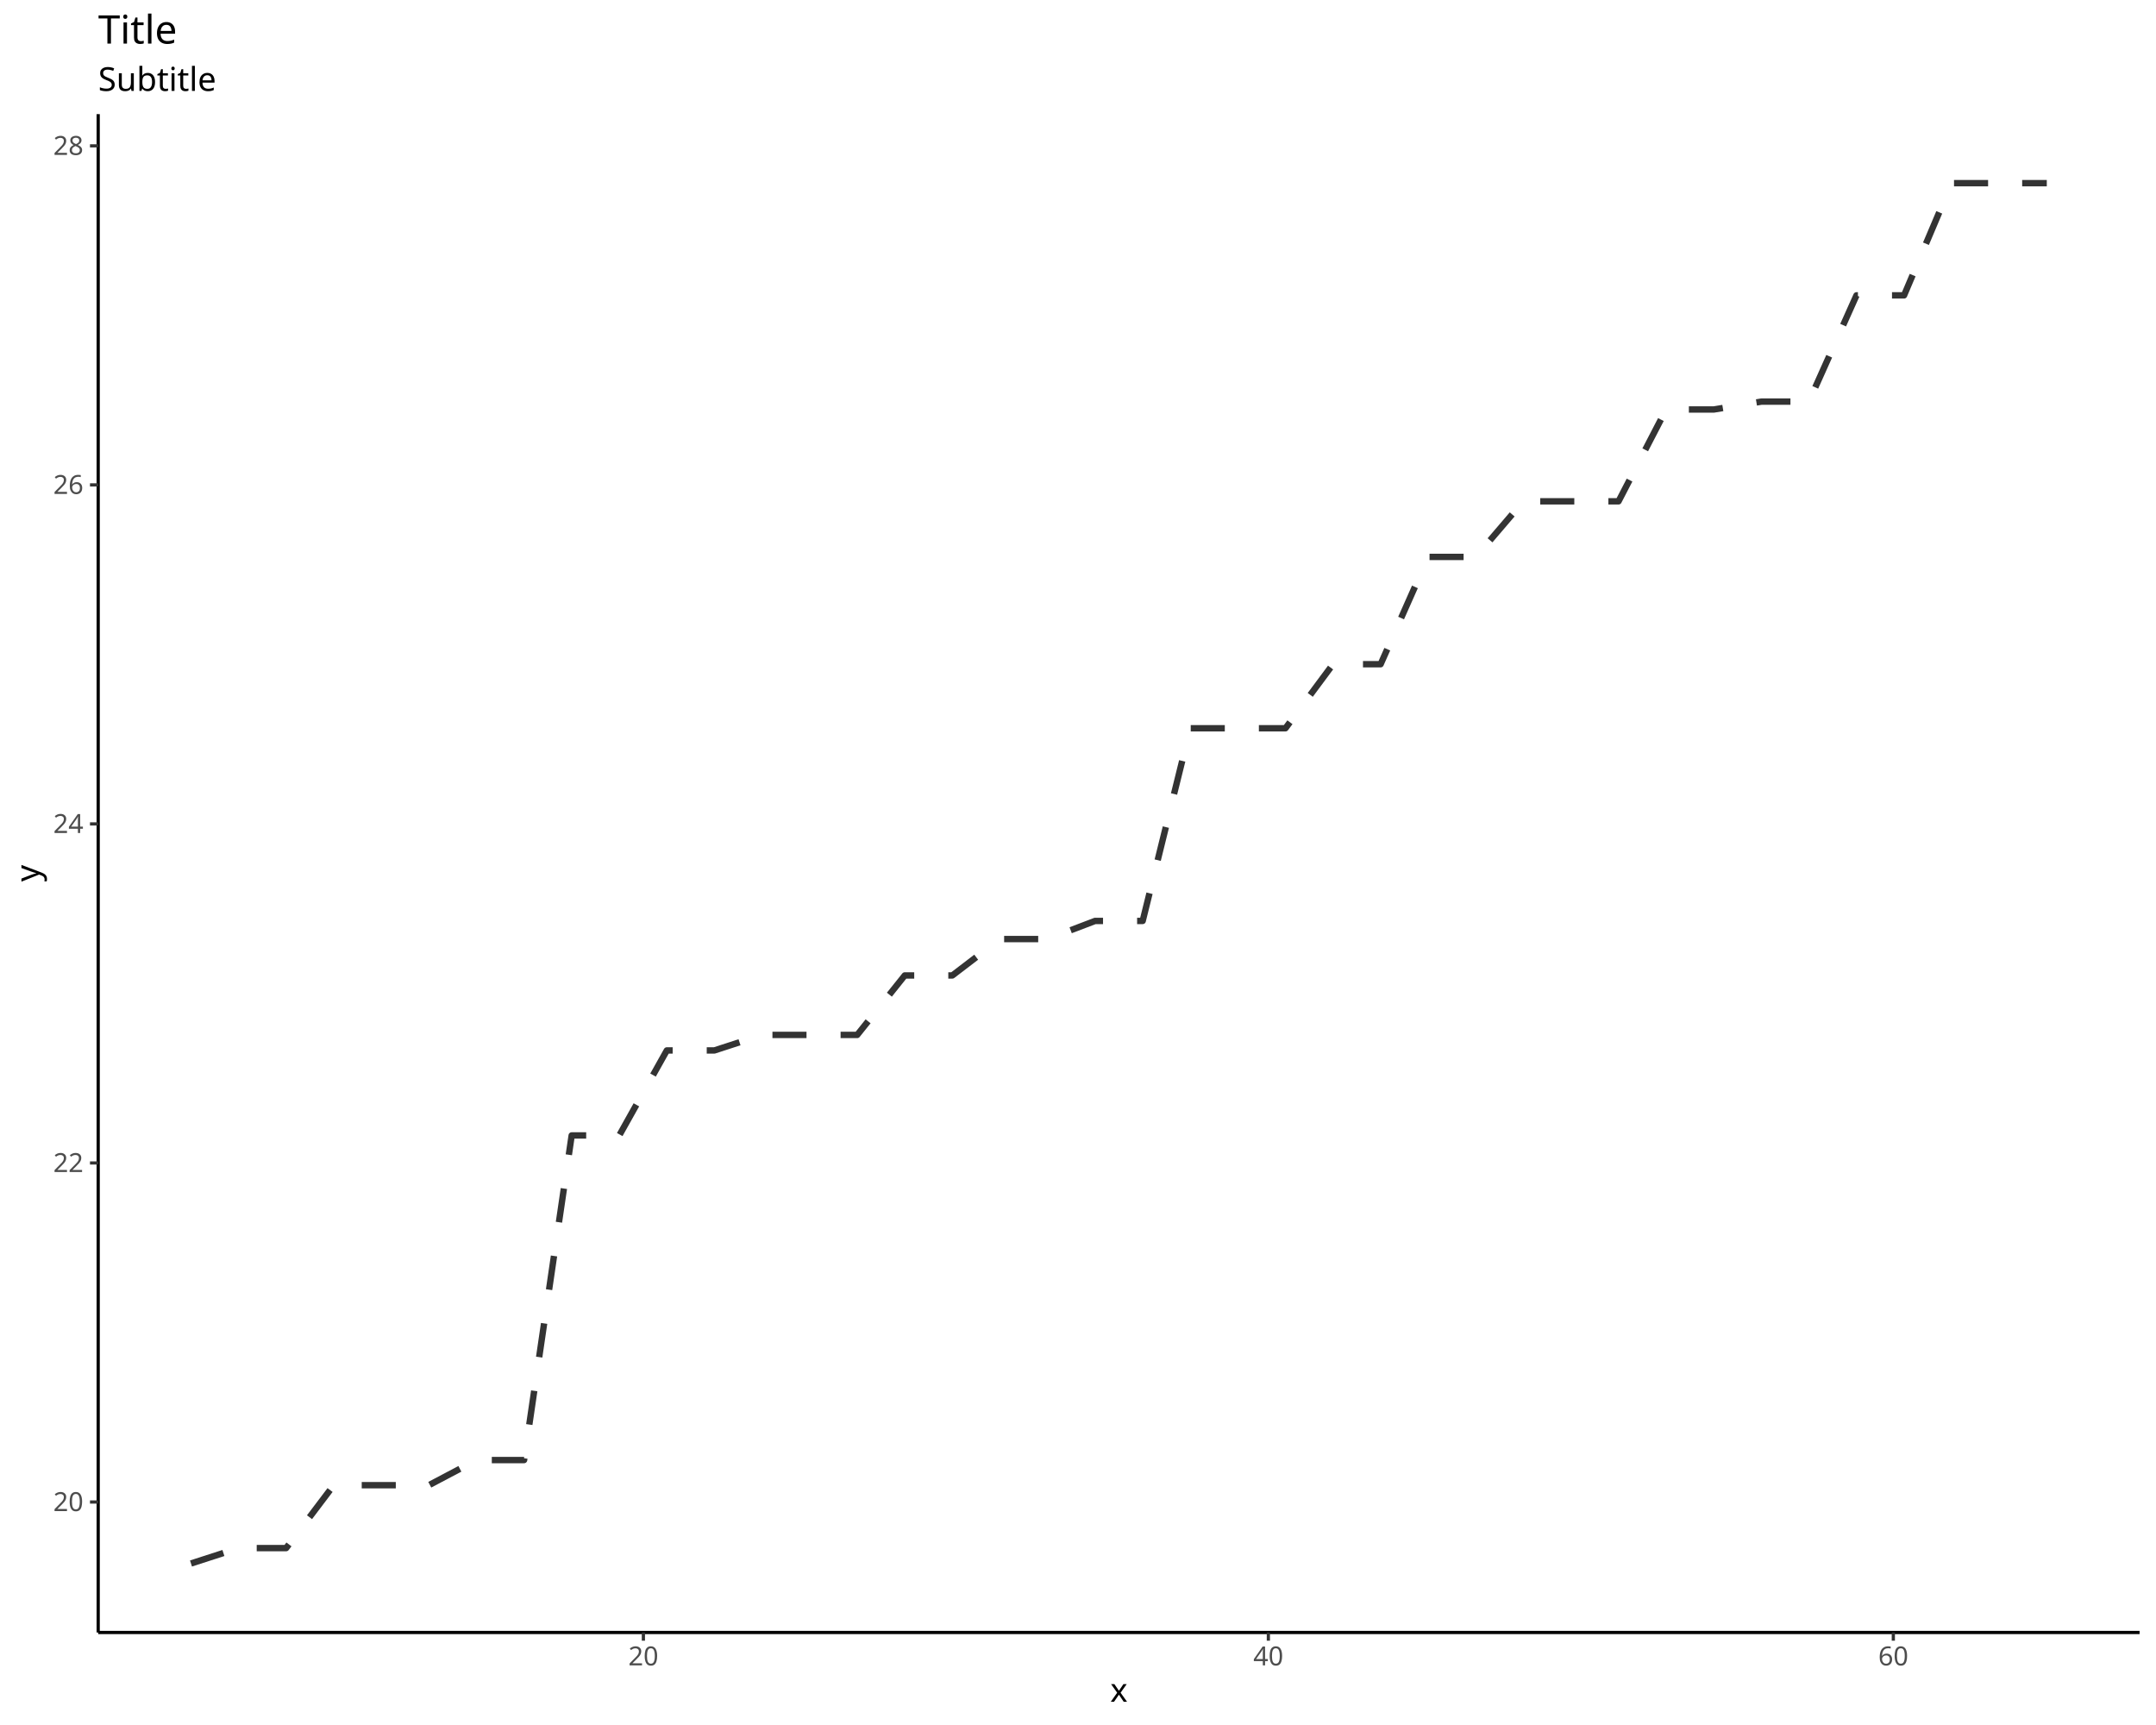
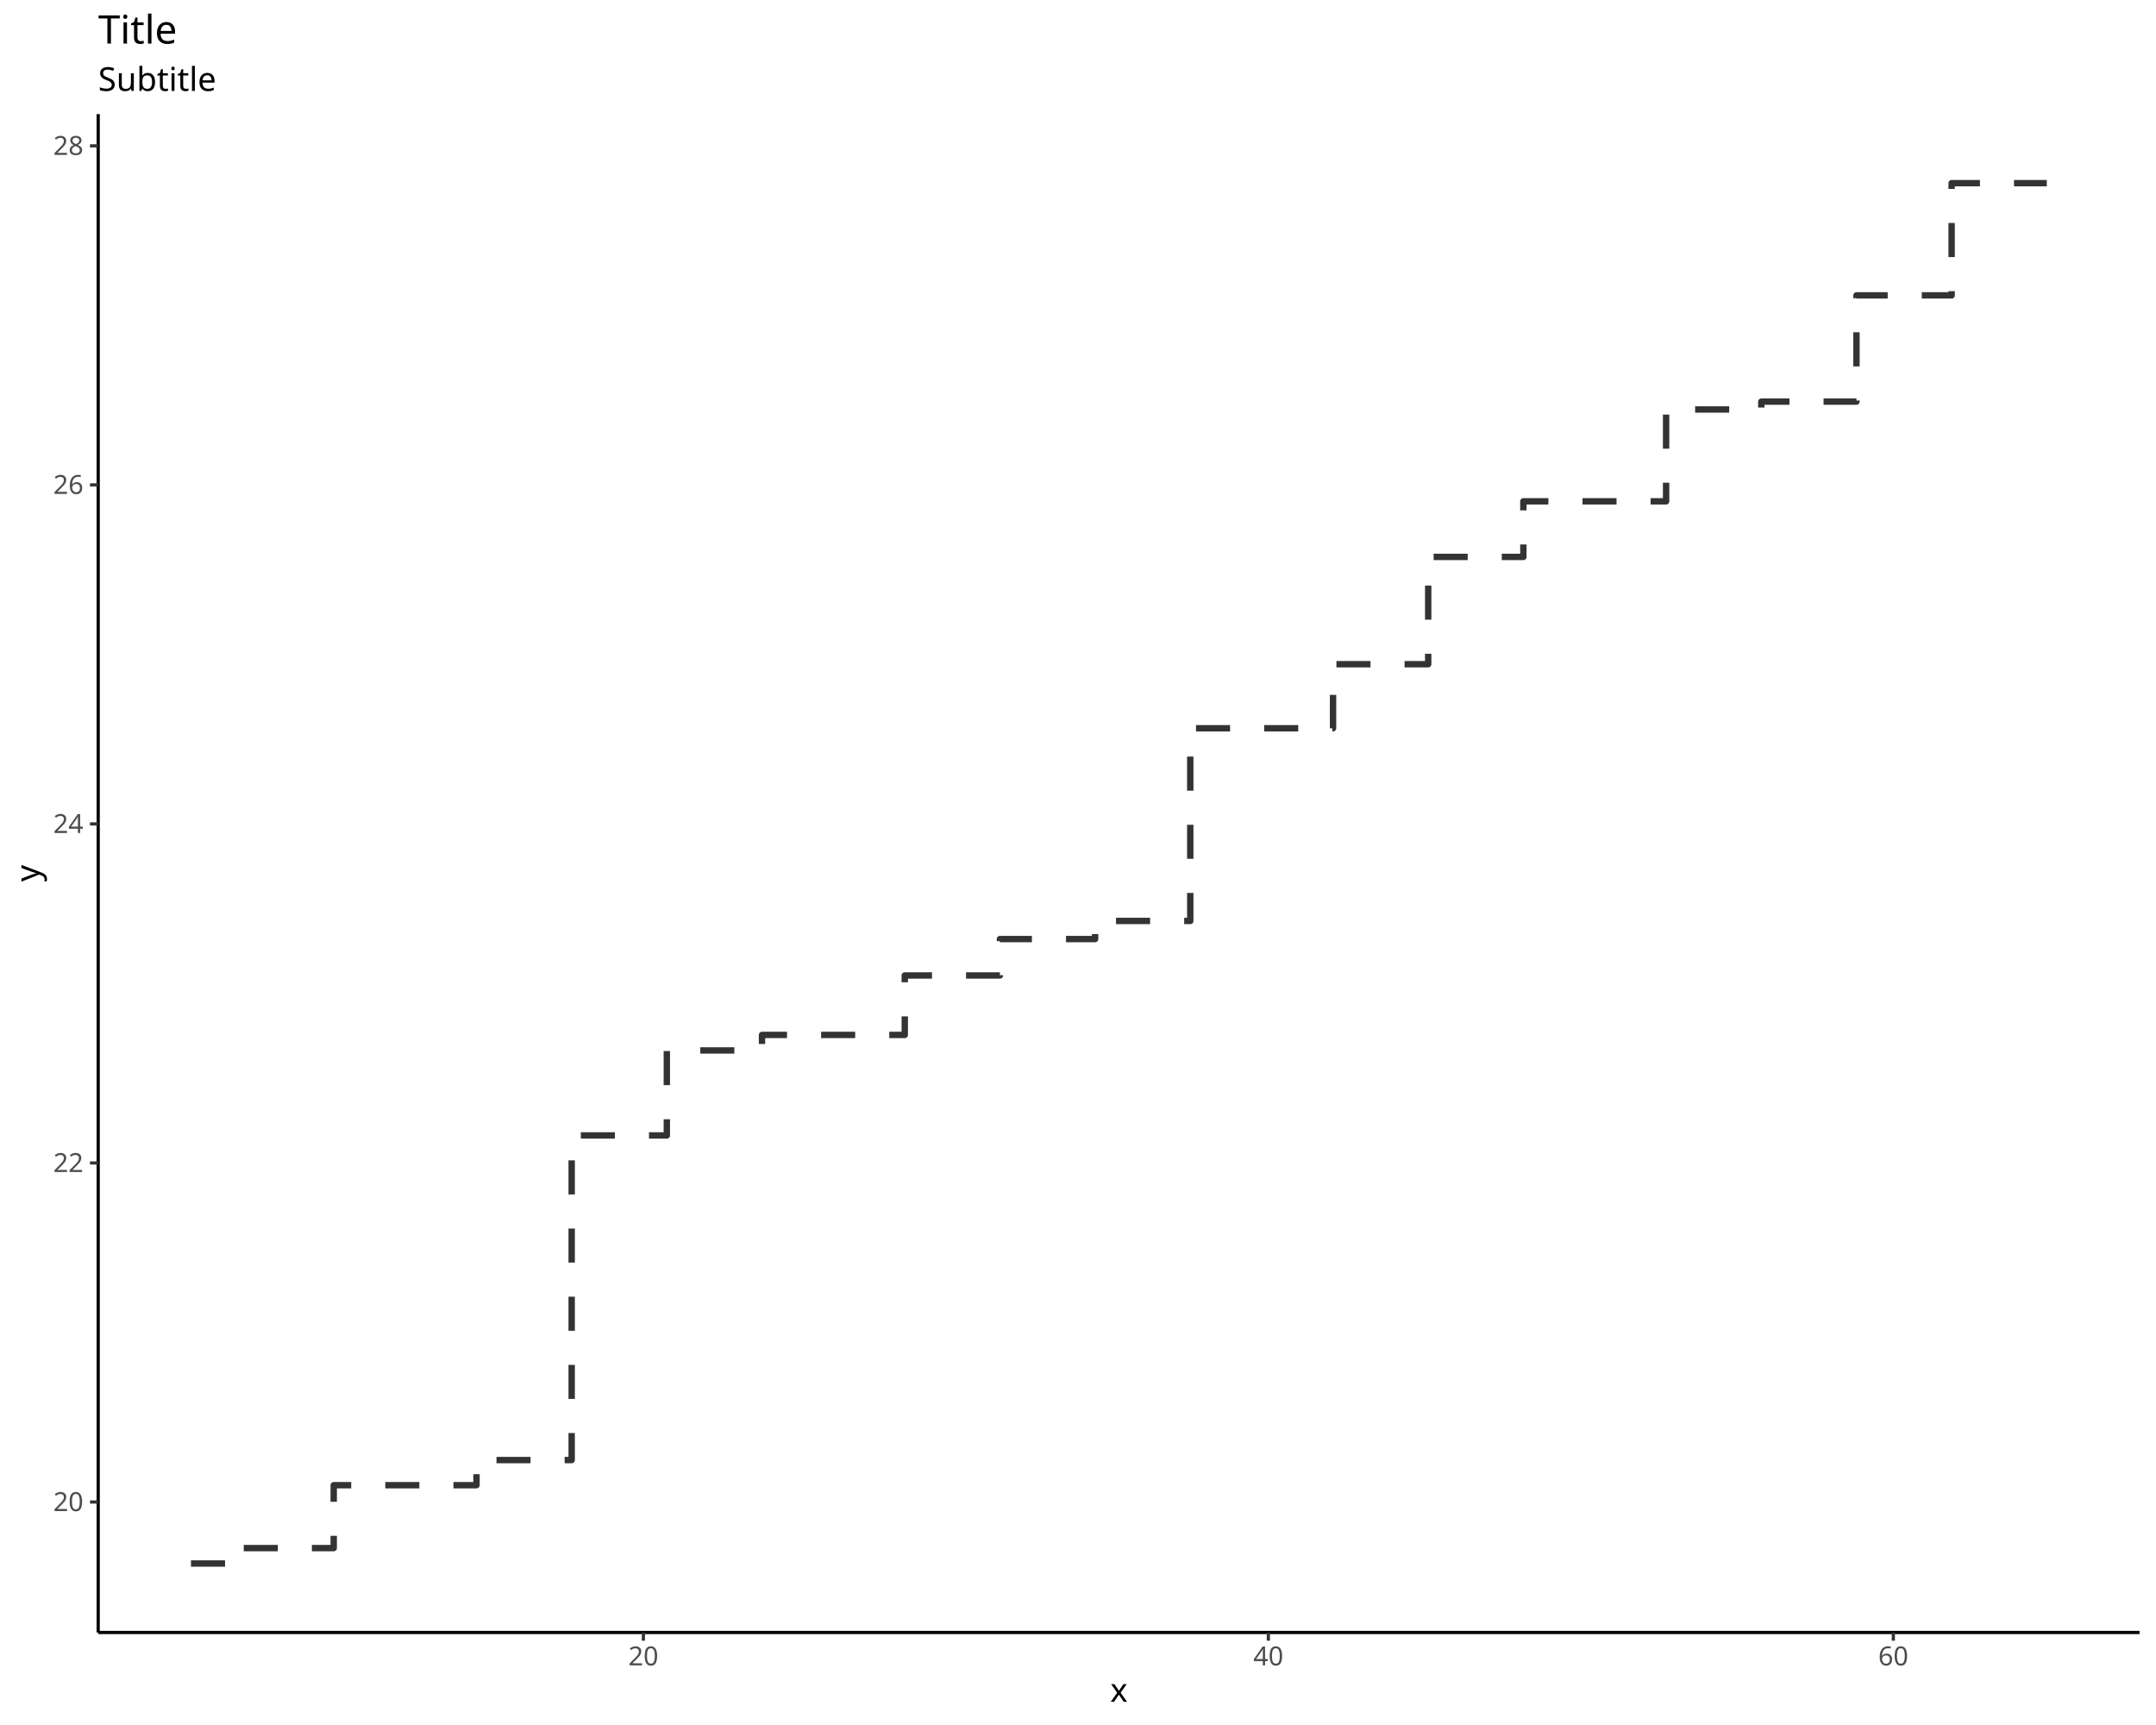
<svg xmlns="http://www.w3.org/2000/svg" class="svglite" data-engine-version="2.0" width="720.00pt" height="576.00pt" viewBox="0 0 720.00 576.00">
  <defs>
    <style type="text/css">
    .svglite line, .svglite polyline, .svglite polygon, .svglite path, .svglite rect, .svglite circle {
      fill: none;
      stroke: #000000;
      stroke-linecap: round;
      stroke-linejoin: round;
      stroke-miterlimit: 10.00;
    }
  </style>
  </defs>
  <rect width="100%" height="100%" style="stroke: none; fill: #FFFFFF;" />
  <defs>
    <clipPath id="cpMC4wMHw3MjAuMDB8MC4wMHw1NzYuMDA=">
      <rect x="0.00" y="0.00" width="720.00" height="576.00" />
    </clipPath>
  </defs>
  <g clip-path="url(#cpMC4wMHw3MjAuMDB8MC4wMHw1NzYuMDA=)">
    <rect x="0.00" y="0.00" width="720.00" height="576.00" style="stroke-width: 1.07; stroke: #FFFFFF; fill: #FFFFFF;" />
  </g>
  <defs>
    <clipPath id="cpMzIuNzl8NzE0LjUyfDM4LjEyfDU0NS4xMQ==">
      <rect x="32.79" y="38.12" width="681.73" height="507.00" />
    </clipPath>
  </defs>
  <g clip-path="url(#cpMzIuNzl8NzE0LjUyfDM4LjEyfDU0NS4xMQ==)">
    <rect x="32.79" y="38.12" width="681.73" height="507.00" style="stroke-width: 1.07; stroke: none; fill: #FFFFFF;" />
-     <polyline points="63.78,522.07 79.67,516.93 95.56,516.93 111.45,495.92 127.35,495.92 143.24,495.92 159.13,487.53 175.02,487.53 190.91,379.14 206.80,379.14 222.69,350.75 238.58,350.75 254.47,345.58 270.37,345.58 286.26,345.58 302.15,325.71 318.04,325.71 333.93,313.56 349.82,313.56 365.71,307.51 381.60,307.51 397.49,243.18 413.38,243.18 429.28,243.18 445.17,221.79 461.06,221.79 476.95,185.97 492.84,185.97 508.73,167.40 524.62,167.40 540.51,167.40 556.40,136.74 572.30,136.74 588.19,134.11 604.08,134.11 619.97,98.63 635.86,98.63 651.75,61.16 667.64,61.16 683.53,61.16 " style="stroke-width: 2.13; stroke: #000000; stroke-opacity: 0.80; stroke-dasharray: 11.38,11.38; stroke-linecap: butt;" />
+     <polyline points="63.78,522.07 79.67,522.07 79.67,516.93 95.56,516.93 95.56,516.93 111.45,516.93 111.45,495.92 127.35,495.92 127.35,495.92 143.24,495.92 143.24,495.92 159.13,495.92 159.13,487.53 175.02,487.53 175.02,487.53 190.91,487.53 190.91,379.14 206.80,379.14 206.80,379.14 222.69,379.14 222.69,350.75 238.58,350.75 238.58,350.75 254.47,350.75 254.47,345.58 270.37,345.58 270.37,345.58 286.26,345.58 286.26,345.58 302.15,345.58 302.15,325.71 318.04,325.71 318.04,325.71 333.93,325.71 333.93,313.56 349.82,313.56 349.82,313.56 365.71,313.56 365.71,307.51 381.60,307.51 381.60,307.51 397.49,307.51 397.49,243.18 413.38,243.18 413.38,243.18 429.28,243.18 429.28,243.18 445.17,243.18 445.17,221.79 461.06,221.79 461.06,221.79 476.95,221.79 476.95,185.97 492.84,185.97 492.84,185.97 508.73,185.97 508.73,167.40 524.62,167.40 524.62,167.40 540.51,167.40 540.51,167.40 556.40,167.40 556.40,136.74 572.30,136.74 572.30,136.74 588.19,136.74 588.19,134.11 604.08,134.11 604.08,134.11 619.97,134.11 619.97,98.63 635.86,98.63 635.86,98.63 651.75,98.63 651.75,61.16 667.64,61.16 667.64,61.16 683.53,61.16 683.53,61.16 " style="stroke-width: 2.13; stroke: #000000; stroke-opacity: 0.80; stroke-dasharray: 11.38,11.38; stroke-linecap: butt;" />
  </g>
  <g clip-path="url(#cpMC4wMHw3MjAuMDB8MC4wMHw1NzYuMDA=)">
    <polyline points="32.79,545.11 32.79,38.12 " style="stroke-width: 1.07; stroke-linecap: butt;" />
    <text x="27.86" y="504.57" text-anchor="end" style="font-size: 8.80px; fill: #4D4D4D; font-family: sans;" textLength="9.79px" lengthAdjust="spacingAndGlyphs">20</text>
    <text x="27.86" y="391.36" text-anchor="end" style="font-size: 8.80px; fill: #4D4D4D; font-family: sans;" textLength="9.79px" lengthAdjust="spacingAndGlyphs">22</text>
    <text x="27.86" y="278.15" text-anchor="end" style="font-size: 8.80px; fill: #4D4D4D; font-family: sans;" textLength="9.79px" lengthAdjust="spacingAndGlyphs">24</text>
    <text x="27.86" y="164.94" text-anchor="end" style="font-size: 8.80px; fill: #4D4D4D; font-family: sans;" textLength="9.79px" lengthAdjust="spacingAndGlyphs">26</text>
    <text x="27.86" y="51.73" text-anchor="end" style="font-size: 8.80px; fill: #4D4D4D; font-family: sans;" textLength="9.79px" lengthAdjust="spacingAndGlyphs">28</text>
    <polyline points="30.05,501.54 32.79,501.54 " style="stroke-width: 1.07; stroke: #333333; stroke-linecap: butt;" />
    <polyline points="30.05,388.33 32.79,388.33 " style="stroke-width: 1.07; stroke: #333333; stroke-linecap: butt;" />
    <polyline points="30.05,275.12 32.79,275.12 " style="stroke-width: 1.07; stroke: #333333; stroke-linecap: butt;" />
    <polyline points="30.05,161.91 32.79,161.91 " style="stroke-width: 1.07; stroke: #333333; stroke-linecap: butt;" />
    <polyline points="30.05,48.70 32.79,48.70 " style="stroke-width: 1.07; stroke: #333333; stroke-linecap: butt;" />
    <polyline points="32.79,545.11 714.52,545.11 " style="stroke-width: 1.07; stroke-linecap: butt;" />
    <polyline points="214.86,547.85 214.86,545.11 " style="stroke-width: 1.07; stroke: #333333; stroke-linecap: butt;" />
    <polyline points="423.57,547.85 423.57,545.11 " style="stroke-width: 1.07; stroke: #333333; stroke-linecap: butt;" />
    <polyline points="632.28,547.85 632.28,545.11 " style="stroke-width: 1.07; stroke: #333333; stroke-linecap: butt;" />
    <text x="214.86" y="556.10" text-anchor="middle" style="font-size: 8.80px; fill: #4D4D4D; font-family: sans;" textLength="9.79px" lengthAdjust="spacingAndGlyphs">20</text>
    <text x="423.57" y="556.10" text-anchor="middle" style="font-size: 8.80px; fill: #4D4D4D; font-family: sans;" textLength="9.79px" lengthAdjust="spacingAndGlyphs">40</text>
    <text x="632.28" y="556.10" text-anchor="middle" style="font-size: 8.80px; fill: #4D4D4D; font-family: sans;" textLength="9.79px" lengthAdjust="spacingAndGlyphs">60</text>
    <text x="373.66" y="568.24" text-anchor="middle" style="font-size: 11.00px; font-family: sans;" textLength="5.50px" lengthAdjust="spacingAndGlyphs">x</text>
    <text transform="translate(13.05,291.61) rotate(-90)" text-anchor="middle" style="font-size: 11.00px; font-family: sans;" textLength="5.50px" lengthAdjust="spacingAndGlyphs">y</text>
    <text x="32.79" y="30.35" style="font-size: 11.00px; font-family: sans;" textLength="36.69px" lengthAdjust="spacingAndGlyphs">Subtitle</text>
    <text x="32.79" y="14.56" style="font-size: 13.20px; font-family: sans;" textLength="24.93px" lengthAdjust="spacingAndGlyphs">Title</text>
  </g>
</svg>
